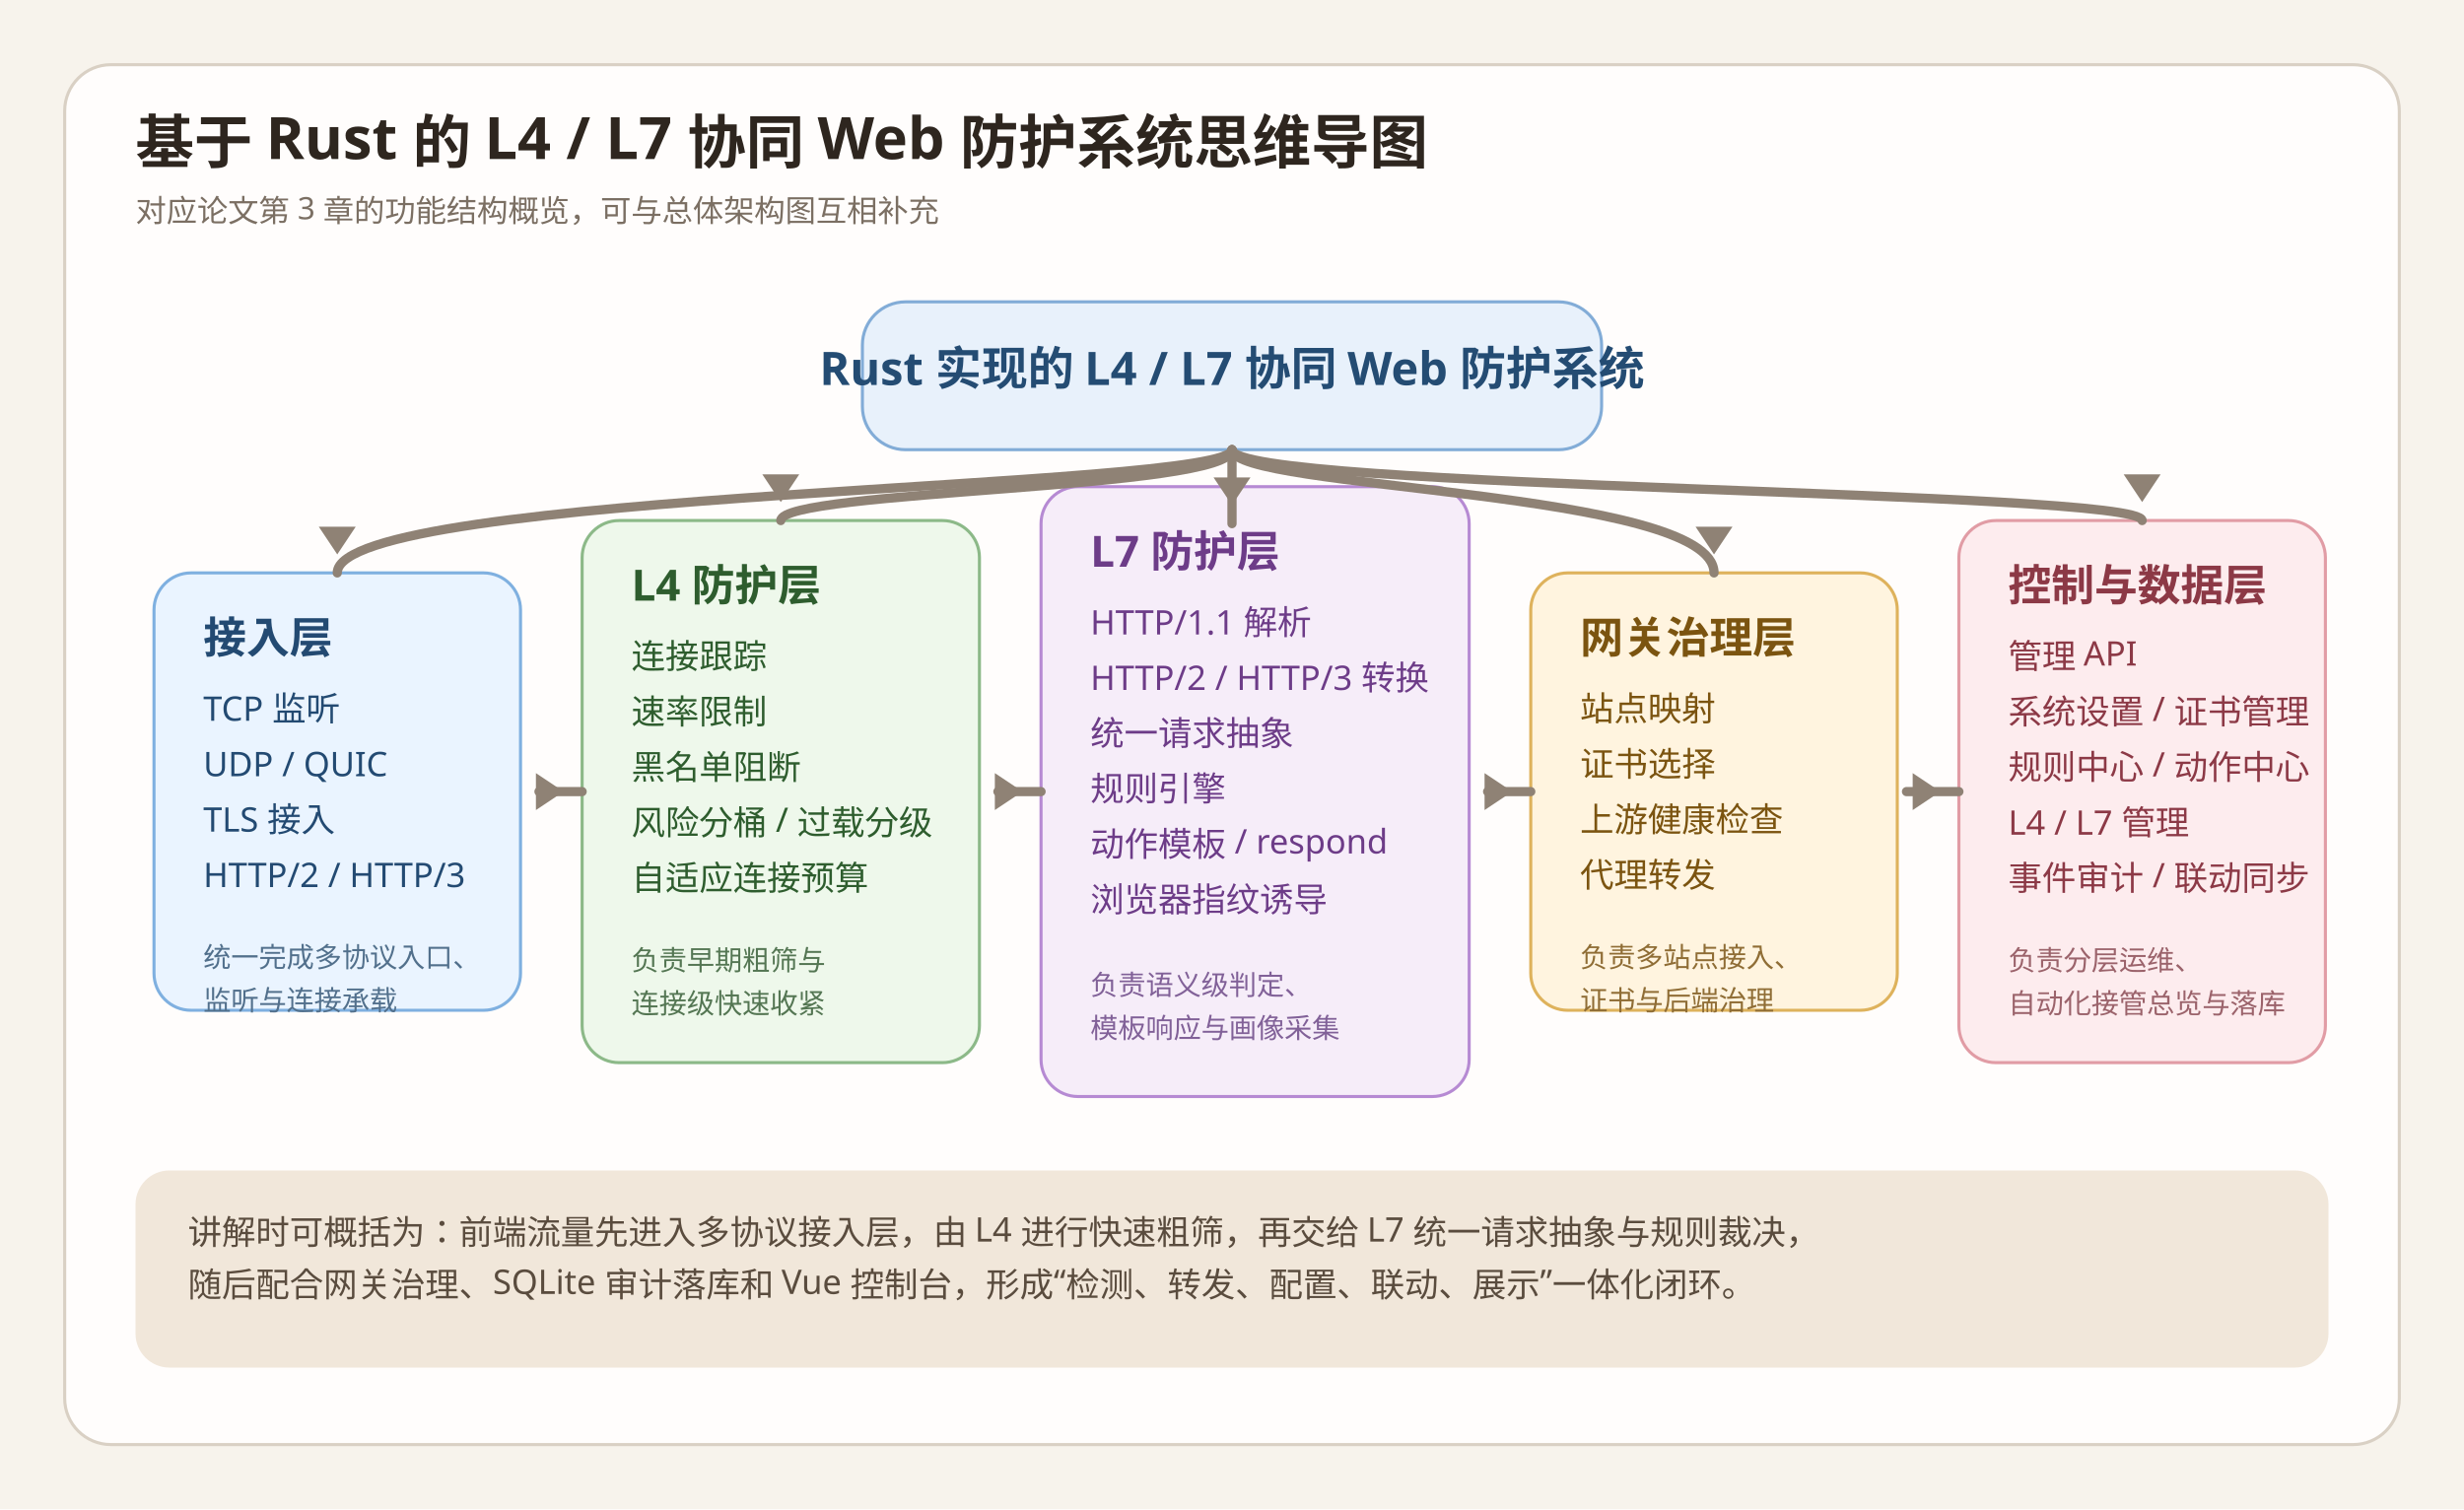
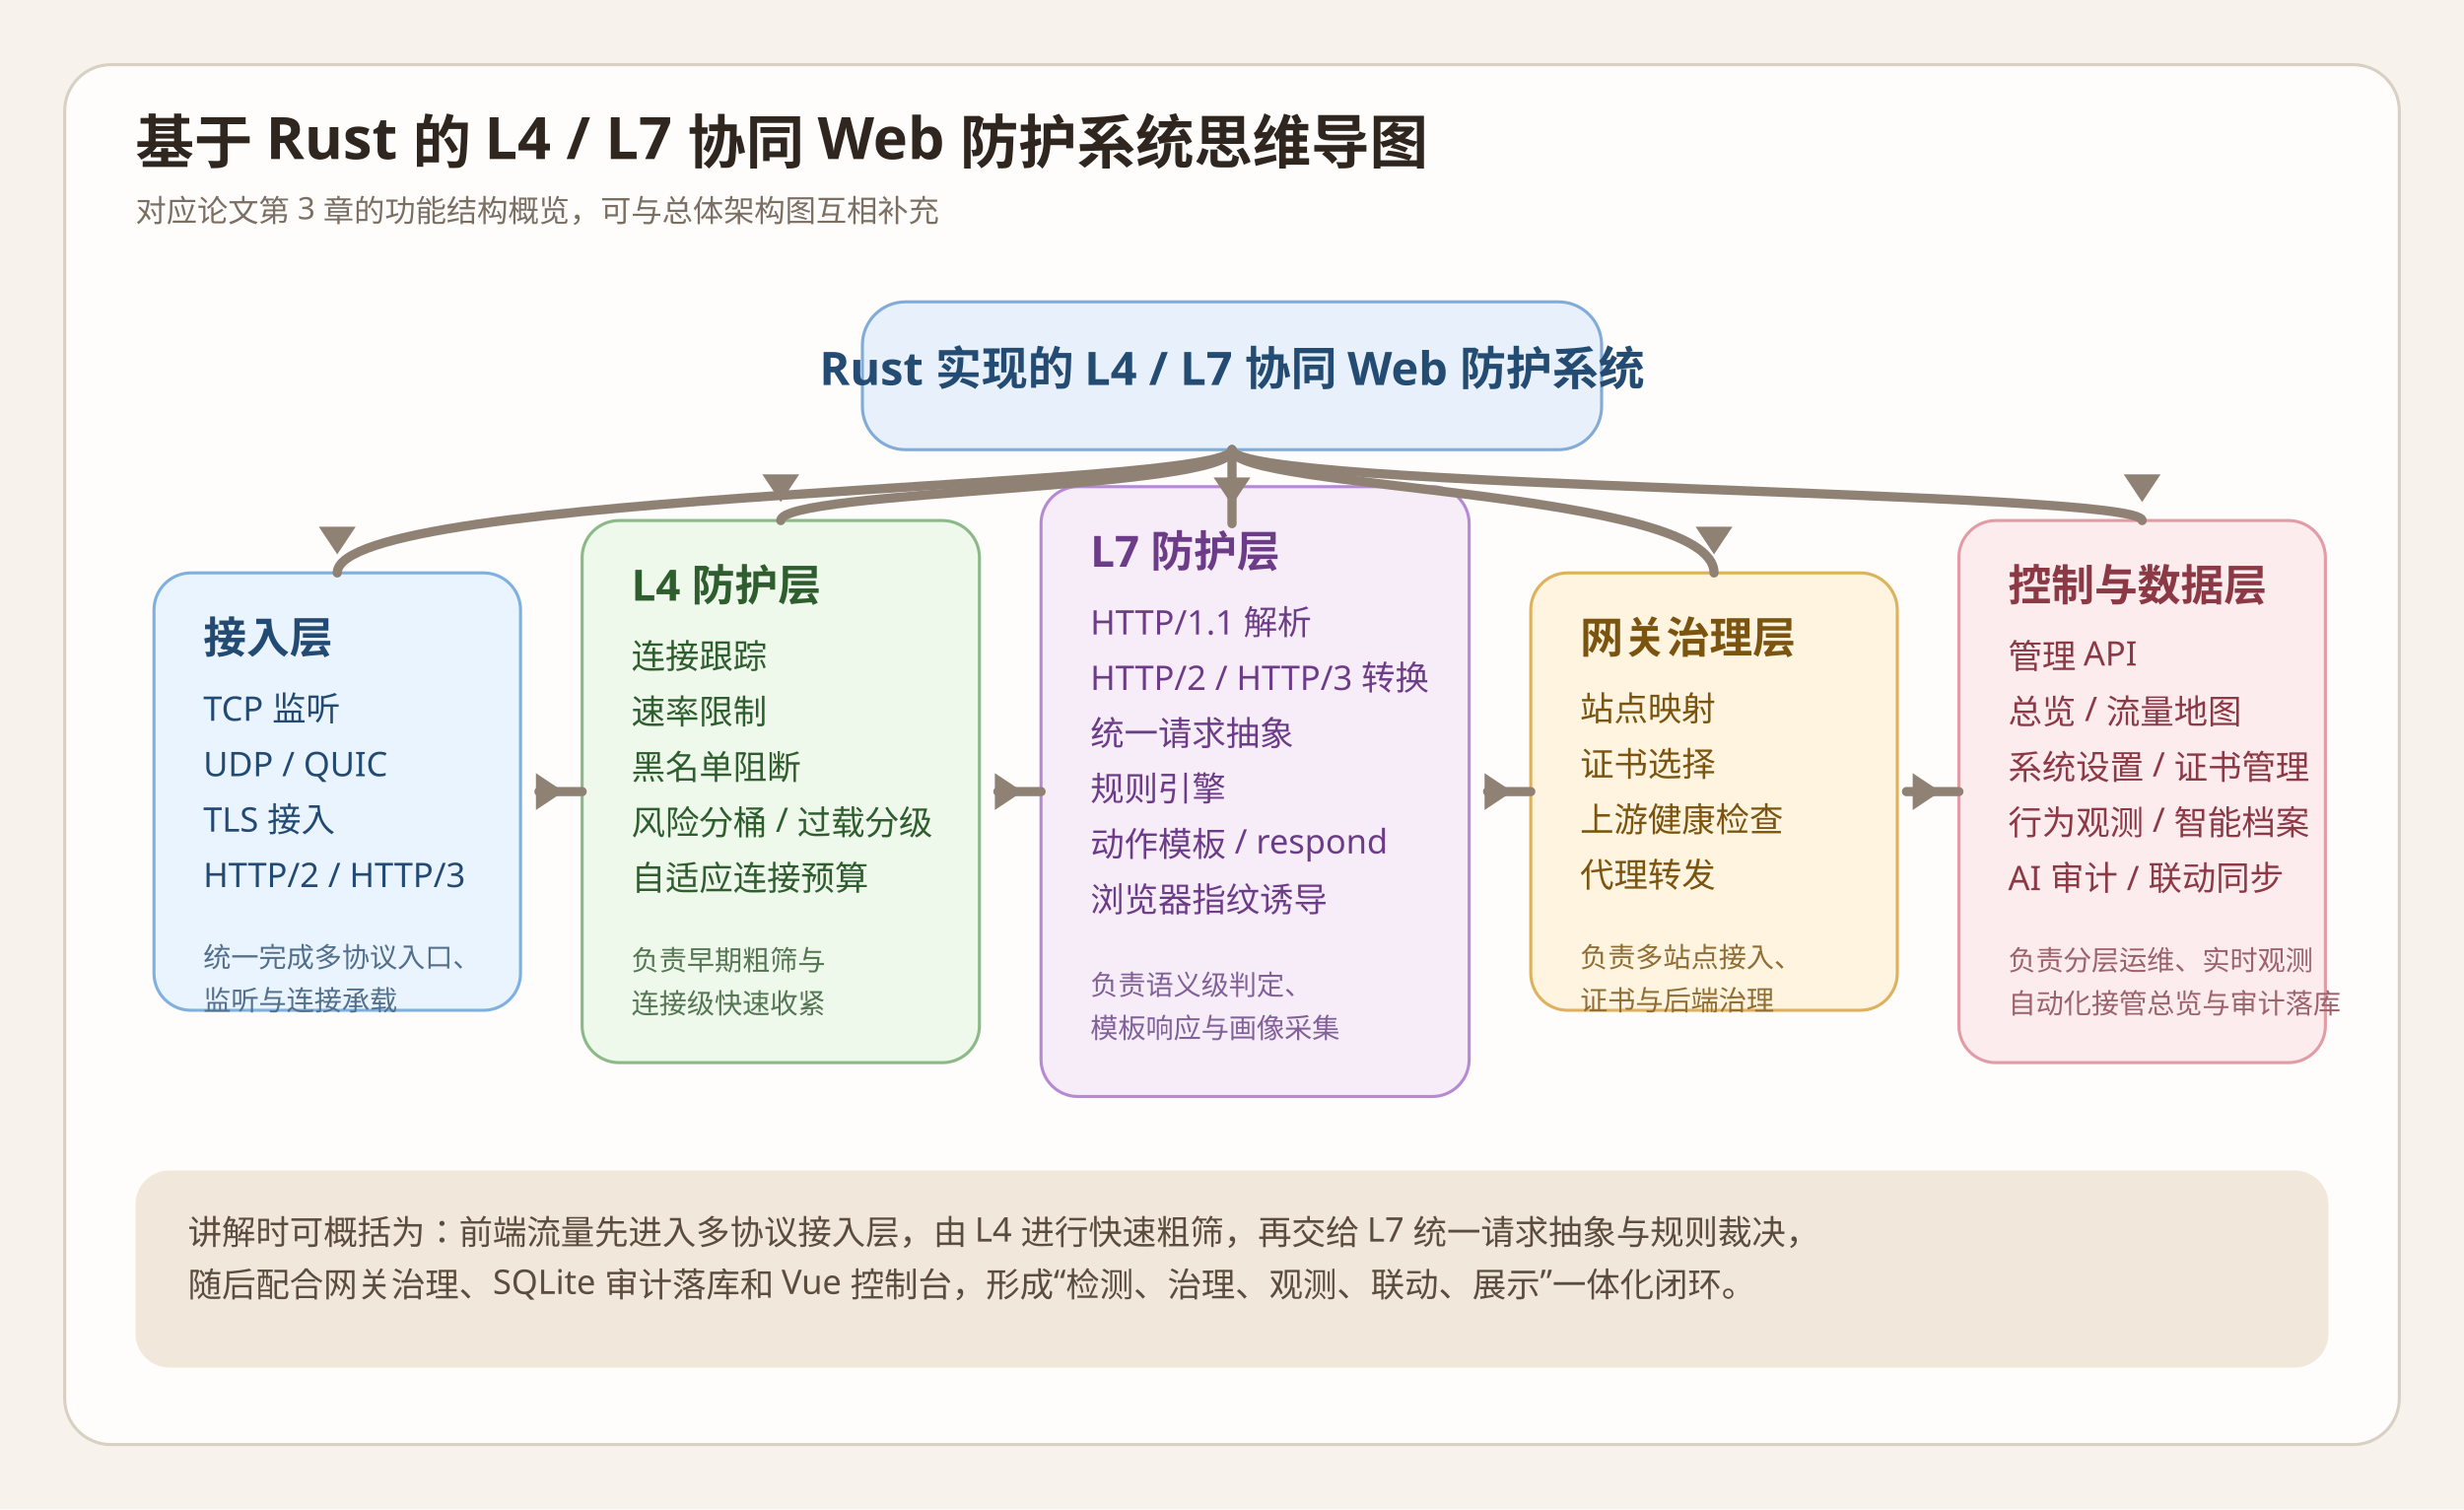
<svg xmlns="http://www.w3.org/2000/svg" width="1600" height="980" viewBox="0 0 1600 980" fill="none">
  <rect width="1600" height="980" fill="#F7F3EC" />
  <rect x="42" y="42" width="1516" height="896" rx="30" fill="#FFFDFC" stroke="#D9D0C4" stroke-width="2" />
  <text x="88" y="106" fill="#2E261F" font-family="PingFang SC, Microsoft YaHei, sans-serif" font-size="38" font-weight="700">基于 Rust 的 L4 / L7 协同 Web 防护系统思维导图</text>
  <text x="88" y="144" fill="#7B6F63" font-family="PingFang SC, Microsoft YaHei, sans-serif" font-size="20">对应论文第 3 章的功能结构概览，可与总体架构图互相补充</text>
  <rect x="560" y="196" width="480" height="96" rx="28" fill="#E8F1FB" stroke="#82ACD7" stroke-width="2" />
  <text x="800" y="250" text-anchor="middle" fill="#244C73" font-family="PingFang SC, Microsoft YaHei, sans-serif" font-size="30" font-weight="700">Rust 实现的 L4 / L7 协同 Web 防护系统</text>
  <rect x="100" y="372" width="238" height="284" rx="24" fill="#EAF4FF" stroke="#7FB0E0" stroke-width="2" />
  <text x="132" y="424" fill="#234A72" font-family="PingFang SC, Microsoft YaHei, sans-serif" font-size="28" font-weight="700">接入层</text>
  <text x="132" y="468" fill="#234A72" font-family="PingFang SC, Microsoft YaHei, sans-serif" font-size="22">TCP 监听</text>
  <text x="132" y="504" fill="#234A72" font-family="PingFang SC, Microsoft YaHei, sans-serif" font-size="22">UDP / QUIC</text>
  <text x="132" y="540" fill="#234A72" font-family="PingFang SC, Microsoft YaHei, sans-serif" font-size="22">TLS 接入</text>
  <text x="132" y="576" fill="#234A72" font-family="PingFang SC, Microsoft YaHei, sans-serif" font-size="22">HTTP/2 / HTTP/3</text>
  <text x="132" y="628" fill="#52708C" font-family="PingFang SC, Microsoft YaHei, sans-serif" font-size="18">统一完成多协议入口、</text>
  <text x="132" y="656" fill="#52708C" font-family="PingFang SC, Microsoft YaHei, sans-serif" font-size="18">监听与连接承载</text>
  <rect x="378" y="338" width="258" height="352" rx="24" fill="#EEF8EB" stroke="#8CB988" stroke-width="2" />
  <text x="410" y="390" fill="#2E5D2E" font-family="PingFang SC, Microsoft YaHei, sans-serif" font-size="28" font-weight="700">L4 防护层</text>
  <text x="410" y="434" fill="#2E5D2E" font-family="PingFang SC, Microsoft YaHei, sans-serif" font-size="22">连接跟踪</text>
  <text x="410" y="470" fill="#2E5D2E" font-family="PingFang SC, Microsoft YaHei, sans-serif" font-size="22">速率限制</text>
  <text x="410" y="506" fill="#2E5D2E" font-family="PingFang SC, Microsoft YaHei, sans-serif" font-size="22">黑名单阻断</text>
  <text x="410" y="542" fill="#2E5D2E" font-family="PingFang SC, Microsoft YaHei, sans-serif" font-size="22">风险分桶 / 过载分级</text>
  <text x="410" y="578" fill="#2E5D2E" font-family="PingFang SC, Microsoft YaHei, sans-serif" font-size="22">自适应连接预算</text>
  <text x="410" y="630" fill="#547653" font-family="PingFang SC, Microsoft YaHei, sans-serif" font-size="18">负责早期粗筛与</text>
  <text x="410" y="658" fill="#547653" font-family="PingFang SC, Microsoft YaHei, sans-serif" font-size="18">连接级快速收紧</text>
  <rect x="676" y="316" width="278" height="396" rx="24" fill="#F6EDF9" stroke="#B68AD3" stroke-width="2" />
  <text x="708" y="368" fill="#6D3C88" font-family="PingFang SC, Microsoft YaHei, sans-serif" font-size="28" font-weight="700">L7 防护层</text>
  <text x="708" y="412" fill="#6D3C88" font-family="PingFang SC, Microsoft YaHei, sans-serif" font-size="22">HTTP/1.1 解析</text>
  <text x="708" y="448" fill="#6D3C88" font-family="PingFang SC, Microsoft YaHei, sans-serif" font-size="22">HTTP/2 / HTTP/3 转换</text>
  <text x="708" y="484" fill="#6D3C88" font-family="PingFang SC, Microsoft YaHei, sans-serif" font-size="22">统一请求抽象</text>
  <text x="708" y="520" fill="#6D3C88" font-family="PingFang SC, Microsoft YaHei, sans-serif" font-size="22">规则引擎</text>
  <text x="708" y="556" fill="#6D3C88" font-family="PingFang SC, Microsoft YaHei, sans-serif" font-size="22">动作模板 / respond</text>
  <text x="708" y="592" fill="#6D3C88" font-family="PingFang SC, Microsoft YaHei, sans-serif" font-size="22">浏览器指纹诱导</text>
  <text x="708" y="646" fill="#816198" font-family="PingFang SC, Microsoft YaHei, sans-serif" font-size="18">负责语义级判定、</text>
  <text x="708" y="674" fill="#816198" font-family="PingFang SC, Microsoft YaHei, sans-serif" font-size="18">模板响应与画像采集</text>
  <rect x="994" y="372" width="238" height="284" rx="24" fill="#FFF4DF" stroke="#DEB25C" stroke-width="2" />
  <text x="1026" y="424" fill="#7B5410" font-family="PingFang SC, Microsoft YaHei, sans-serif" font-size="28" font-weight="700">网关治理层</text>
  <text x="1026" y="468" fill="#7B5410" font-family="PingFang SC, Microsoft YaHei, sans-serif" font-size="22">站点映射</text>
  <text x="1026" y="504" fill="#7B5410" font-family="PingFang SC, Microsoft YaHei, sans-serif" font-size="22">证书选择</text>
  <text x="1026" y="540" fill="#7B5410" font-family="PingFang SC, Microsoft YaHei, sans-serif" font-size="22">上游健康检查</text>
  <text x="1026" y="576" fill="#7B5410" font-family="PingFang SC, Microsoft YaHei, sans-serif" font-size="22">代理转发</text>
  <text x="1026" y="628" fill="#8F6D35" font-family="PingFang SC, Microsoft YaHei, sans-serif" font-size="18">负责多站点接入、</text>
  <text x="1026" y="656" fill="#8F6D35" font-family="PingFang SC, Microsoft YaHei, sans-serif" font-size="18">证书与后端治理</text>
  <rect x="1272" y="338" width="238" height="352" rx="24" fill="#FDECEE" stroke="#E19CA5" stroke-width="2" />
  <text x="1304" y="390" fill="#8C3946" font-family="PingFang SC, Microsoft YaHei, sans-serif" font-size="28" font-weight="700">控制与数据层</text>
  <text x="1304" y="434" fill="#8C3946" font-family="PingFang SC, Microsoft YaHei, sans-serif" font-size="22">管理 API</text>
-   <text x="1304" y="470" fill="#8C3946" font-family="PingFang SC, Microsoft YaHei, sans-serif" font-size="22">系统设置 / 证书管理</text>
-   <text x="1304" y="506" fill="#8C3946" font-family="PingFang SC, Microsoft YaHei, sans-serif" font-size="22">规则中心 / 动作中心</text>
-   <text x="1304" y="542" fill="#8C3946" font-family="PingFang SC, Microsoft YaHei, sans-serif" font-size="22">L4 / L7 管理</text>
-   <text x="1304" y="578" fill="#8C3946" font-family="PingFang SC, Microsoft YaHei, sans-serif" font-size="22">事件审计 / 联动同步</text>
-   <text x="1304" y="630" fill="#9B636B" font-family="PingFang SC, Microsoft YaHei, sans-serif" font-size="18">负责分层运维、</text>
-   <text x="1304" y="658" fill="#9B636B" font-family="PingFang SC, Microsoft YaHei, sans-serif" font-size="18">自动化接管总览与落库</text>
+   <text x="1304" y="470" fill="#8C3946" font-family="PingFang SC, Microsoft YaHei, sans-serif" font-size="22">总览 / 流量地图</text>
+   <text x="1304" y="506" fill="#8C3946" font-family="PingFang SC, Microsoft YaHei, sans-serif" font-size="22">系统设置 / 证书管理</text>
+   <text x="1304" y="542" fill="#8C3946" font-family="PingFang SC, Microsoft YaHei, sans-serif" font-size="22">行为观测 / 智能档案</text>
+   <text x="1304" y="578" fill="#8C3946" font-family="PingFang SC, Microsoft YaHei, sans-serif" font-size="22">AI 审计 / 联动同步</text>
+   <text x="1304" y="630" fill="#9B636B" font-family="PingFang SC, Microsoft YaHei, sans-serif" font-size="18">负责分层运维、实时观测</text>
+   <text x="1304" y="658" fill="#9B636B" font-family="PingFang SC, Microsoft YaHei, sans-serif" font-size="18">自动化接管总览与审计落库</text>
  <path d="M800 292V340" stroke="#8F8275" stroke-width="6" stroke-linecap="round" />
  <path d="M800 292C800 318 219 318 219 372" stroke="#8F8275" stroke-width="6" stroke-linecap="round" />
  <path d="M800 292C800 318 507 318 507 338" stroke="#8F8275" stroke-width="6" stroke-linecap="round" />
  <path d="M800 292C800 318 1113 318 1113 372" stroke="#8F8275" stroke-width="6" stroke-linecap="round" />
  <path d="M800 292C800 318 1391 318 1391 338" stroke="#8F8275" stroke-width="6" stroke-linecap="round" />
  <path d="M350 514H378" stroke="#8F8275" stroke-width="6" stroke-linecap="round" />
  <path d="M648 514H676" stroke="#8F8275" stroke-width="6" stroke-linecap="round" />
  <path d="M966 514H994" stroke="#8F8275" stroke-width="6" stroke-linecap="round" />
  <path d="M1238 514H1272" stroke="#8F8275" stroke-width="6" stroke-linecap="round" />
  <path d="M219 360L207 342H231L219 360Z" fill="#8F8275" />
  <path d="M507 326L495 308H519L507 326Z" fill="#8F8275" />
  <path d="M800 328L788 310H812L800 328Z" fill="#8F8275" />
  <path d="M1113 360L1101 342H1125L1113 360Z" fill="#8F8275" />
  <path d="M1391 326L1379 308H1403L1391 326Z" fill="#8F8275" />
  <path d="M366 514L348 502V526L366 514Z" fill="#8F8275" />
  <path d="M664 514L646 502V526L664 514Z" fill="#8F8275" />
  <path d="M982 514L964 502V526L982 514Z" fill="#8F8275" />
  <path d="M1260 514L1242 502V526L1260 514Z" fill="#8F8275" />
  <rect x="88" y="760" width="1424" height="128" rx="22" fill="#F1E7DA" />
  <text x="122" y="808" fill="#5A4C3E" font-family="PingFang SC, Microsoft YaHei, sans-serif" font-size="22">讲解时可概括为：前端流量先进入多协议接入层，由 L4 进行快速粗筛，再交给 L7 统一请求抽象与规则裁决，</text>
-   <text x="122" y="842" fill="#5A4C3E" font-family="PingFang SC, Microsoft YaHei, sans-serif" font-size="22">随后配合网关治理、SQLite 审计落库和 Vue 控制台，形成“检测、转发、配置、联动、展示”一体化闭环。</text>
+   <text x="122" y="842" fill="#5A4C3E" font-family="PingFang SC, Microsoft YaHei, sans-serif" font-size="22">随后配合网关治理、SQLite 审计落库和 Vue 控制台，形成“检测、治理、观测、联动、展示”一体化闭环。</text>
</svg>
